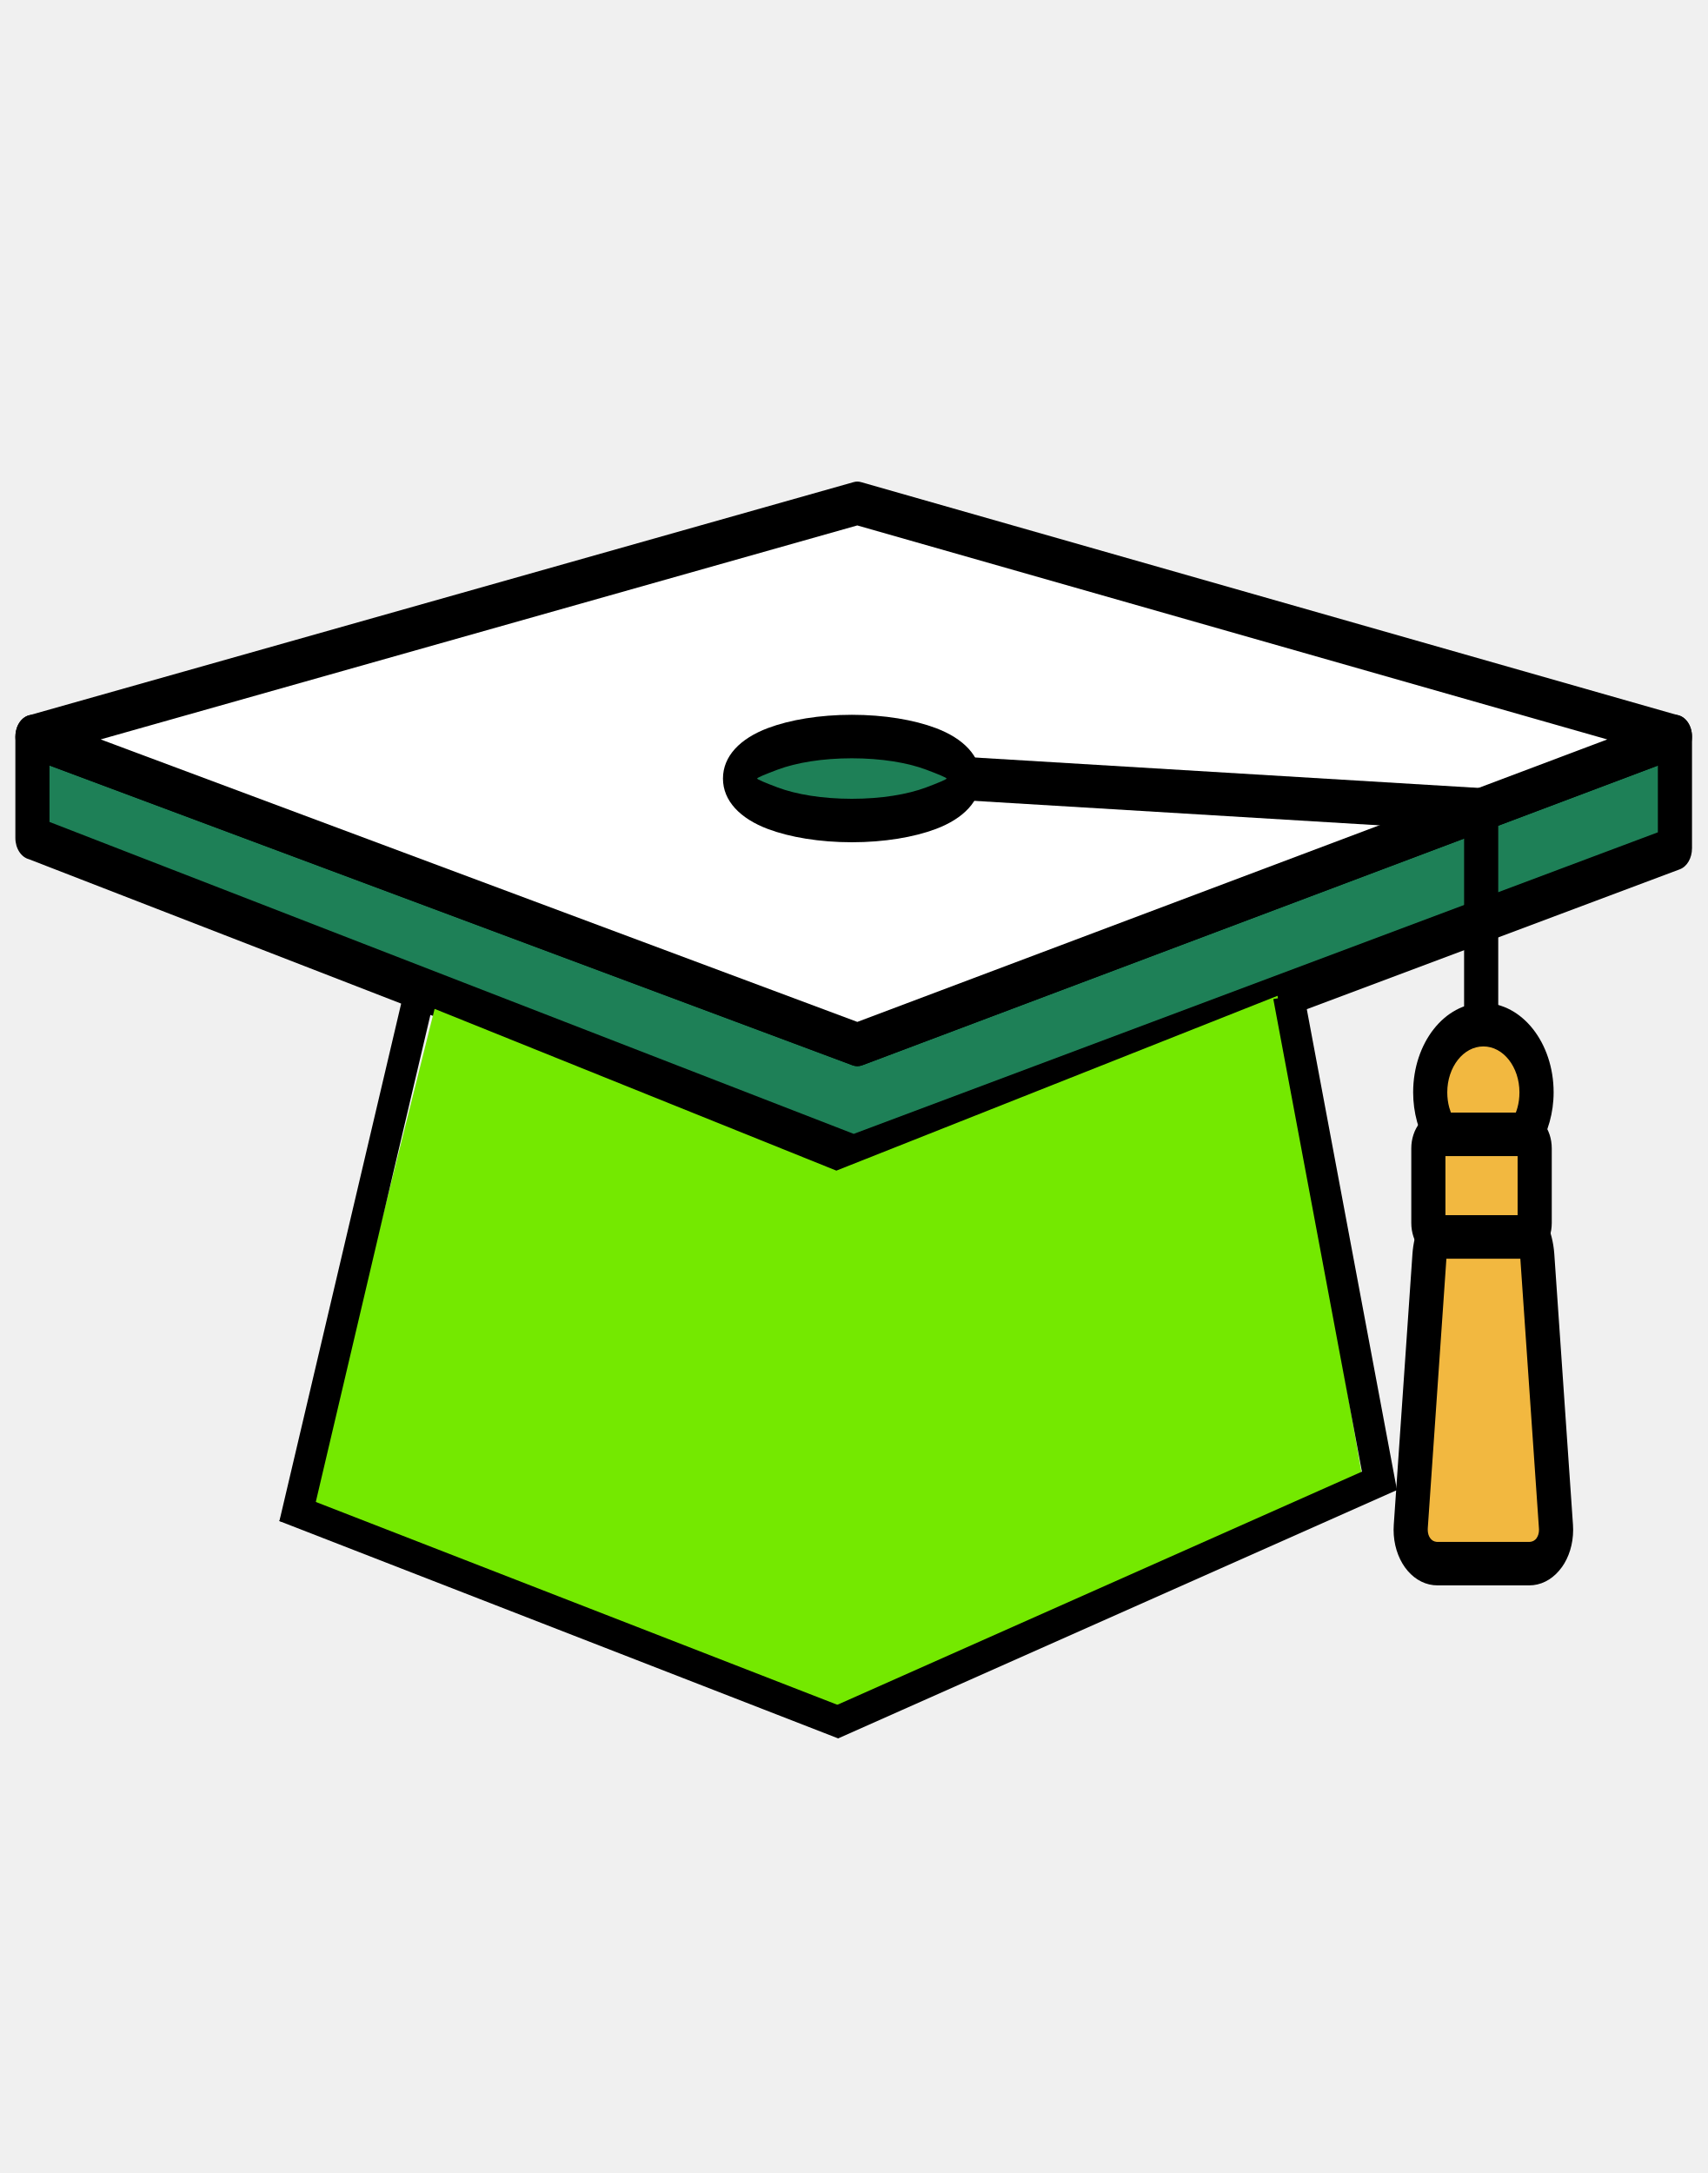
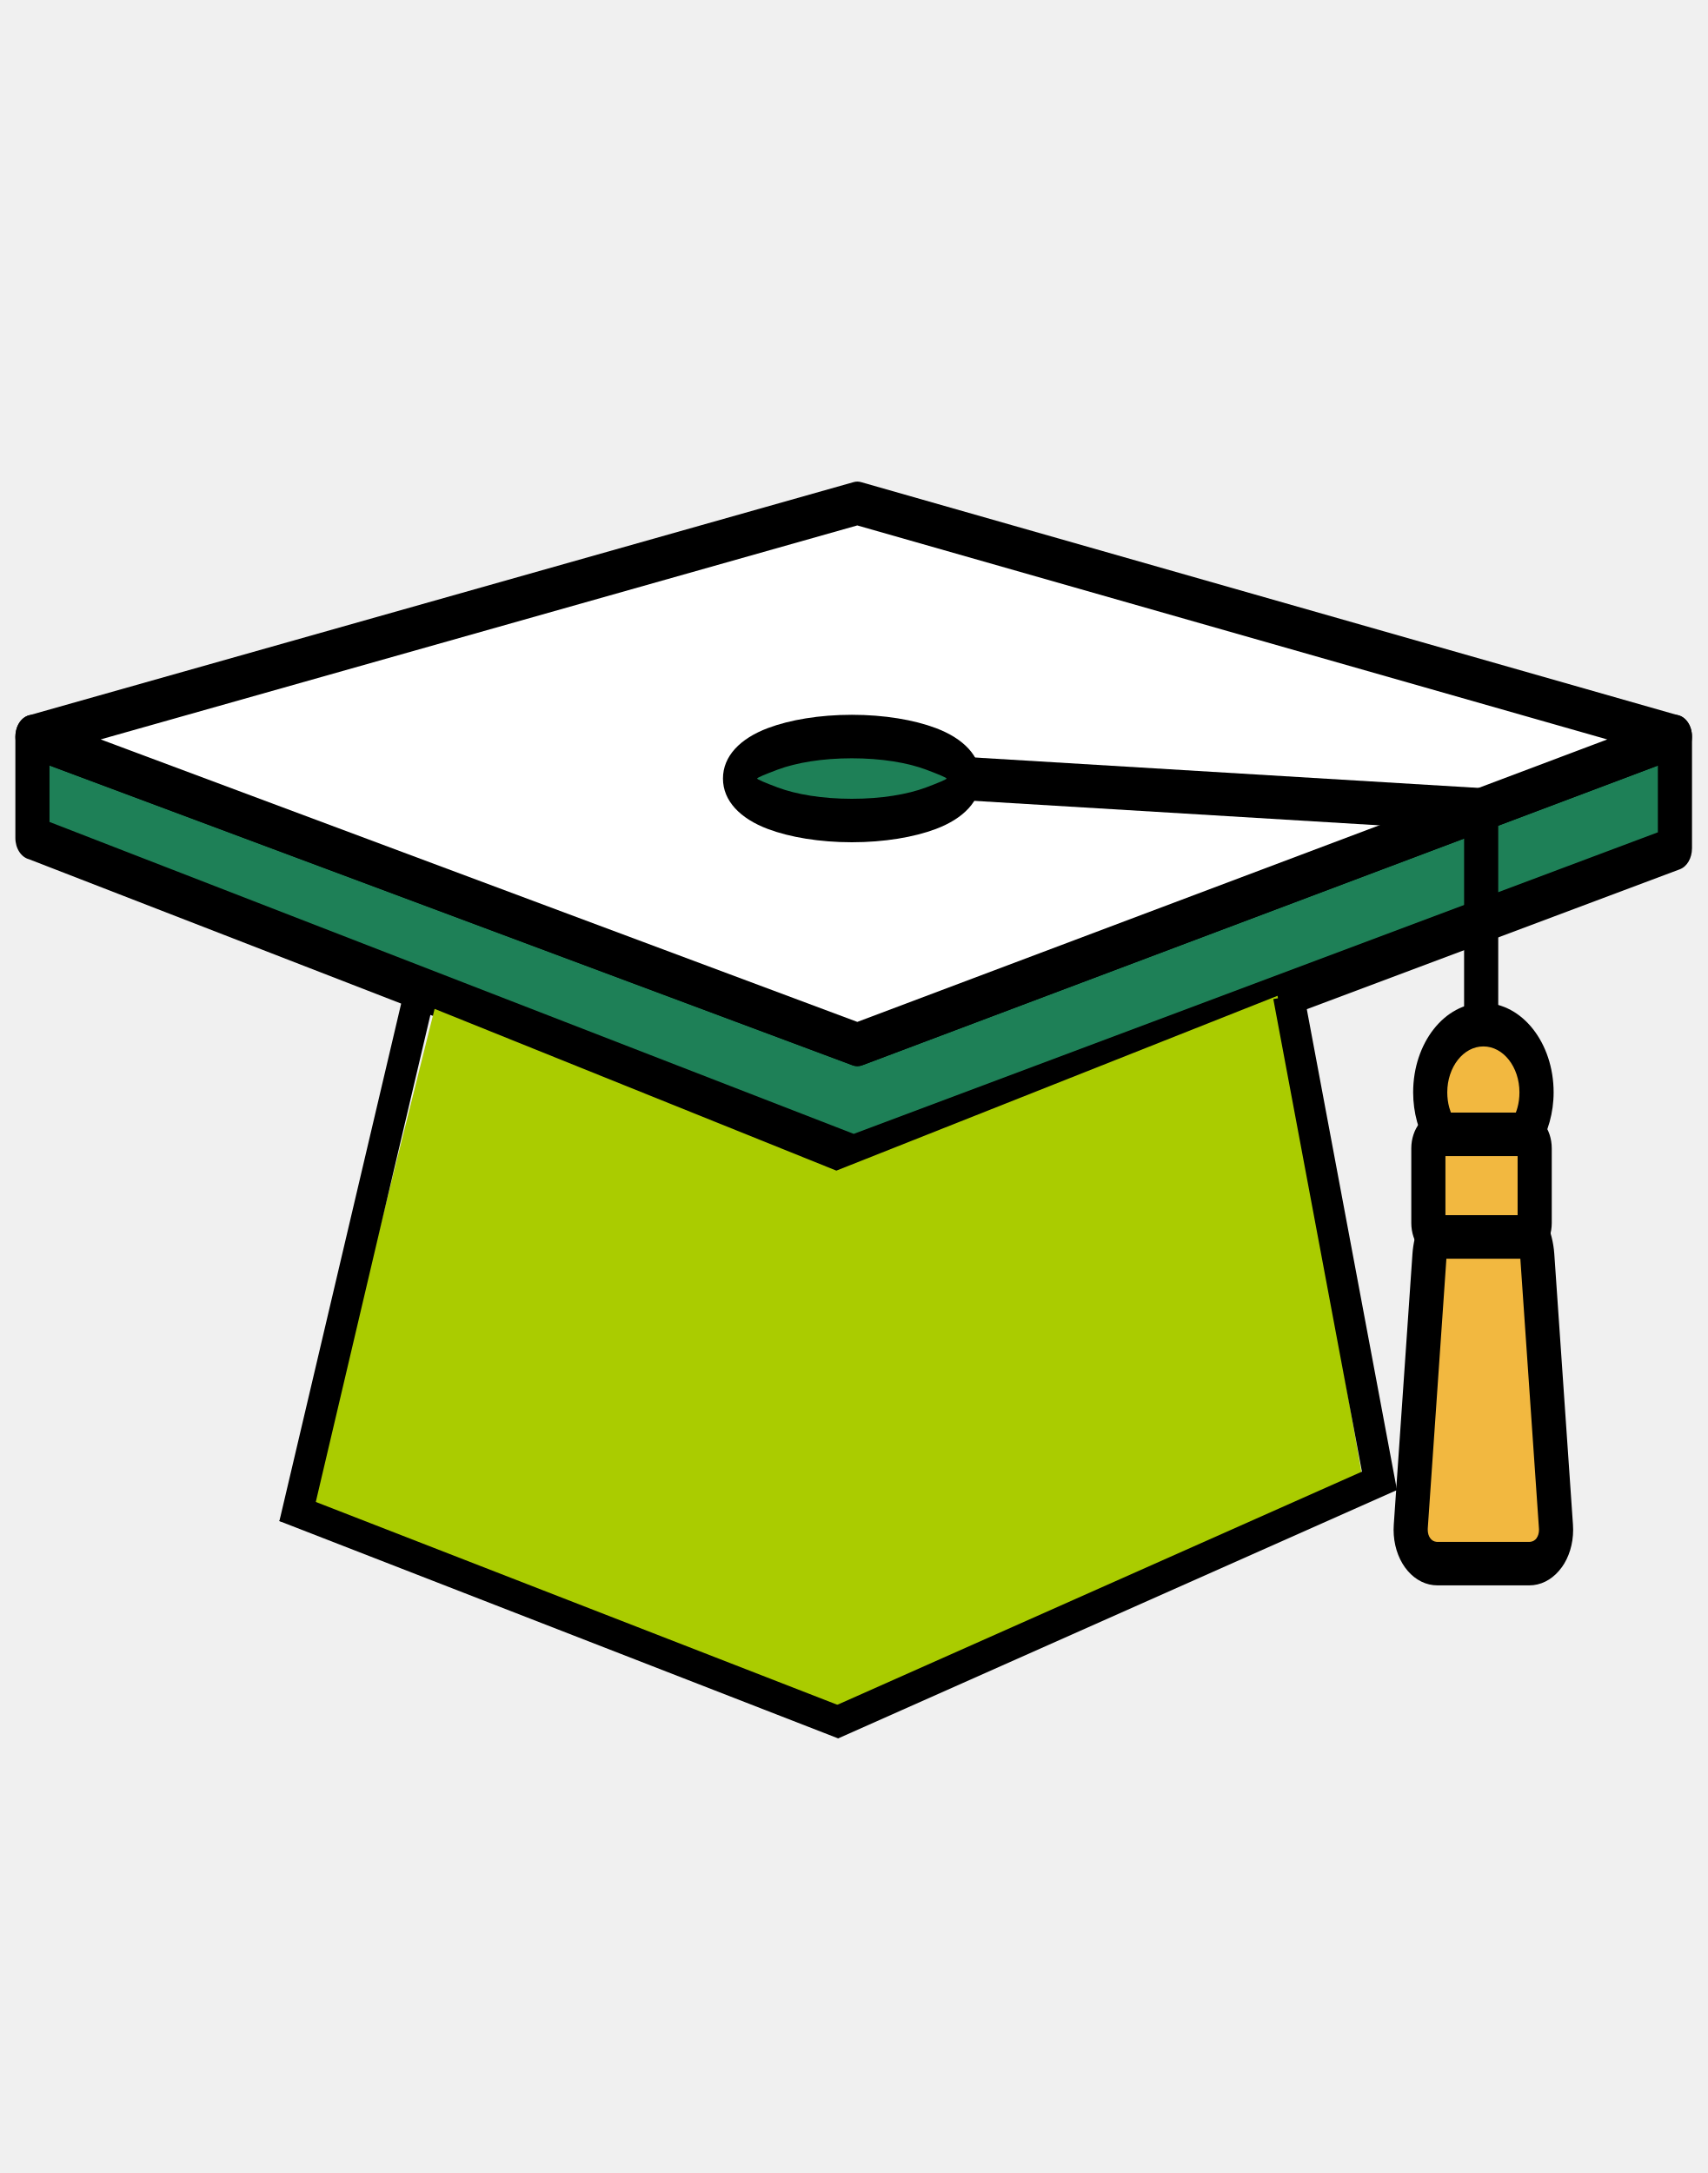
<svg xmlns="http://www.w3.org/2000/svg" width="55" height="70" viewBox="0 0 55 70" fill="none">
  <g clip-path="url(#clip0_33_172)">
    <path fill-rule="evenodd" clip-rule="evenodd" d="M1.045 23.727V26.994L27.5 37.255L53.955 27.334V23.727L27.618 33.647L1.045 23.727Z" fill="#1E8057" />
    <path d="M1.595 24.66V26.478L27.501 36.526L53.405 26.812V24.662L27.773 34.317C27.667 34.356 27.559 34.354 27.461 34.316L1.595 24.66ZM0.495 26.994V23.727H0.496C0.496 23.661 0.504 23.595 0.519 23.53C0.604 23.16 0.909 22.948 1.2 23.056L27.617 32.919L53.761 23.072C53.821 23.042 53.887 23.026 53.955 23.026C54.259 23.026 54.505 23.34 54.505 23.727V27.334H54.504C54.504 27.636 54.349 27.915 54.11 28.004L27.655 37.925L27.654 37.924C27.555 37.961 27.447 37.963 27.341 37.922L0.934 27.679C0.683 27.614 0.495 27.332 0.495 26.994Z" fill="black" />
    <path fill-rule="evenodd" clip-rule="evenodd" d="M27.618 33.647L1.045 23.727L27.618 16.211L53.955 23.727L27.618 33.647Z" fill="white" />
    <path d="M27.461 34.316L0.89 24.396C0.6 24.288 0.433 23.9 0.519 23.53C0.58 23.264 0.755 23.079 0.956 23.037L27.5 15.53C27.581 15.507 27.662 15.509 27.738 15.531L54.075 23.046C54.371 23.13 54.556 23.504 54.49 23.88C54.445 24.136 54.294 24.327 54.11 24.396L27.773 34.317C27.667 34.356 27.559 34.354 27.461 34.316ZM3.243 23.819L27.617 32.919L51.775 23.82L27.616 16.926L3.243 23.819Z" fill="black" />
    <path d="M27.441 26.432C29.43 26.432 31.043 25.826 31.043 25.079C31.043 24.332 29.43 23.727 27.441 23.727C25.452 23.727 23.839 24.332 23.839 25.079C23.839 25.826 25.452 26.432 27.441 26.432Z" fill="#1E8057" />
    <path d="M27.441 23.026C28.485 23.026 29.441 23.189 30.143 23.453C31.039 23.789 31.593 24.358 31.593 25.079C31.593 25.8 31.039 26.369 30.143 26.706C29.441 26.969 28.485 27.132 27.441 27.132C26.397 27.132 25.441 26.969 24.739 26.706C23.843 26.369 23.289 25.8 23.289 25.079C23.289 24.358 23.843 23.789 24.739 23.453C25.441 23.189 26.397 23.026 27.441 23.026ZM29.833 24.793C29.231 24.567 28.386 24.427 27.441 24.427C26.496 24.427 25.651 24.567 25.049 24.793C24.641 24.946 24.389 25.053 24.389 25.079C24.389 25.105 24.641 25.213 25.049 25.366C25.651 25.592 26.496 25.732 27.441 25.732C28.386 25.732 29.231 25.592 29.833 25.366C30.241 25.213 30.493 25.105 30.493 25.079C30.493 25.053 30.241 24.946 29.833 24.793Z" fill="black" />
-     <path fill-rule="evenodd" clip-rule="evenodd" d="M26.942 37.71L14 32.5L10 48.5L26.825 55L44 48.241L41.153 32.078L26.942 37.71Z" fill="#74E900" />
+     <path fill-rule="evenodd" clip-rule="evenodd" d="M26.942 37.71L14 32.5L10 48.5L26.825 55L44 48.241L41.153 32.078L26.942 37.71Z" fill="#AACC00" />
    <path fill-rule="evenodd" clip-rule="evenodd" d="M47.784 33.009C48.73 33.009 49.496 33.985 49.496 35.188C49.496 35.701 49.357 36.172 49.125 36.544C49.111 36.542 49.097 36.541 49.083 36.541H46.441C46.21 36.17 46.072 35.699 46.072 35.188C46.072 33.985 46.838 33.009 47.784 33.009Z" fill="#F2B840" />
    <path d="M47.784 32.309C48.408 32.309 48.974 32.631 49.384 33.152C49.793 33.673 50.047 34.393 50.047 35.188C50.047 35.516 50.002 35.835 49.919 36.136C49.834 36.446 49.71 36.73 49.554 36.979C49.437 37.167 49.258 37.258 49.083 37.241C49.084 37.241 49.084 37.241 49.083 37.241H46.441C46.245 37.241 46.073 37.11 45.975 36.913C45.836 36.678 45.725 36.416 45.648 36.134C45.566 35.834 45.522 35.515 45.522 35.188C45.522 34.393 45.775 33.673 46.184 33.152C46.594 32.631 47.159 32.309 47.784 32.309ZM48.606 34.142C48.396 33.874 48.105 33.709 47.784 33.709C47.463 33.709 47.172 33.874 46.962 34.142C46.752 34.41 46.621 34.78 46.621 35.188C46.621 35.364 46.644 35.527 46.684 35.675C46.7 35.732 46.718 35.788 46.738 35.841H48.829C48.85 35.788 48.868 35.733 48.883 35.677C48.924 35.528 48.946 35.364 48.946 35.188C48.946 34.78 48.816 34.41 48.606 34.142ZM49.067 37.239L49.066 37.239H49.067L49.058 37.238L49.058 37.239L49.067 37.239ZM49.07 37.239C49.077 37.239 49.083 37.24 49.074 37.239L49.07 37.239Z" fill="black" />
    <path d="M49.083 36.541H46.367C46.171 36.541 46.012 36.743 46.012 36.992V39.397C46.012 39.646 46.171 39.848 46.367 39.848H49.083C49.279 39.848 49.437 39.646 49.437 39.397V36.992C49.437 36.743 49.279 36.541 49.083 36.541Z" fill="#F2B840" />
    <path d="M46.367 35.841H49.083C49.33 35.841 49.556 35.971 49.72 36.179L49.722 36.181C49.886 36.39 49.987 36.677 49.987 36.992V39.397C49.987 39.712 49.886 39.999 49.722 40.208L49.72 40.211C49.556 40.419 49.33 40.548 49.083 40.548H46.367C46.119 40.548 45.893 40.419 45.73 40.211L45.727 40.208C45.564 39.999 45.462 39.712 45.462 39.397V36.992C45.462 36.677 45.564 36.39 45.727 36.181L45.73 36.179C45.893 35.971 46.119 35.841 46.367 35.841ZM48.887 37.241H46.562V39.148H48.887V37.241Z" fill="black" />
    <path fill-rule="evenodd" clip-rule="evenodd" d="M46.303 50.37C46.796 50.37 47.29 50.37 47.783 50.37C48.276 50.37 48.77 50.37 49.264 50.37C49.781 50.37 50.167 49.832 50.122 49.173C50.022 47.72 49.921 46.263 49.821 44.81C49.721 43.356 49.62 41.899 49.52 40.445C49.501 40.17 49.433 39.916 49.334 39.714C49.27 39.797 49.181 39.848 49.083 39.848H46.367C46.305 39.848 46.247 39.828 46.197 39.792C46.118 39.98 46.064 40.205 46.048 40.445C45.947 41.899 45.846 43.356 45.746 44.81C45.646 46.263 45.546 47.72 45.445 49.173C45.4 49.832 45.786 50.37 46.303 50.37Z" fill="#F2B840" />
    <path d="M46.303 49.67H49.264L49.298 49.668C49.381 49.659 49.451 49.615 49.499 49.55L49.498 49.548C49.547 49.481 49.576 49.386 49.576 49.278L49.574 49.233L48.975 40.548H46.593L45.993 49.233L45.992 49.278C45.992 49.386 46.021 49.481 46.07 49.548C46.117 49.615 46.187 49.659 46.269 49.668L46.303 49.67ZM47.783 51.07H46.303C46.261 51.07 46.218 51.068 46.174 51.063C45.808 51.022 45.488 50.81 45.257 50.489C45.029 50.17 44.892 49.745 44.892 49.278C44.892 49.225 44.894 49.17 44.898 49.113L45.5 40.385C45.511 40.228 45.535 40.068 45.571 39.91C45.603 39.771 45.645 39.638 45.694 39.513C45.7 39.494 45.708 39.475 45.716 39.456C45.852 39.14 46.153 39.011 46.409 39.148H49.014L49.047 39.12C49.304 38.918 49.642 39.02 49.801 39.347C49.874 39.499 49.936 39.667 49.981 39.846C50.025 40.02 50.055 40.202 50.068 40.385L50.67 49.113C50.674 49.17 50.676 49.225 50.676 49.278C50.676 49.745 50.539 50.17 50.31 50.489L50.309 50.488L50.308 50.489C50.077 50.81 49.757 51.022 49.393 51.063C49.349 51.068 49.306 51.07 49.264 51.07H47.783Z" fill="black" />
    <path d="M31.069 24.382L48.263 25.42V32.929H47.163V26.752L31.017 25.776L31.069 24.382Z" fill="black" />
    <line x1="13.487" y1="32.114" x2="9.487" y2="49.114" stroke="black" />
    <line x1="9.181" y1="48.534" x2="27.181" y2="55.534" stroke="black" />
    <line x1="26.797" y1="55.543" x2="44.797" y2="47.543" stroke="black" />
    <line x1="44.509" y1="48.092" x2="41.509" y2="32.092" stroke="black" />
  </g>
  <defs>
    <clipPath id="clip0_33_172">
      <rect width="55" height="70" fill="white" />
    </clipPath>
  </defs>
</svg>
